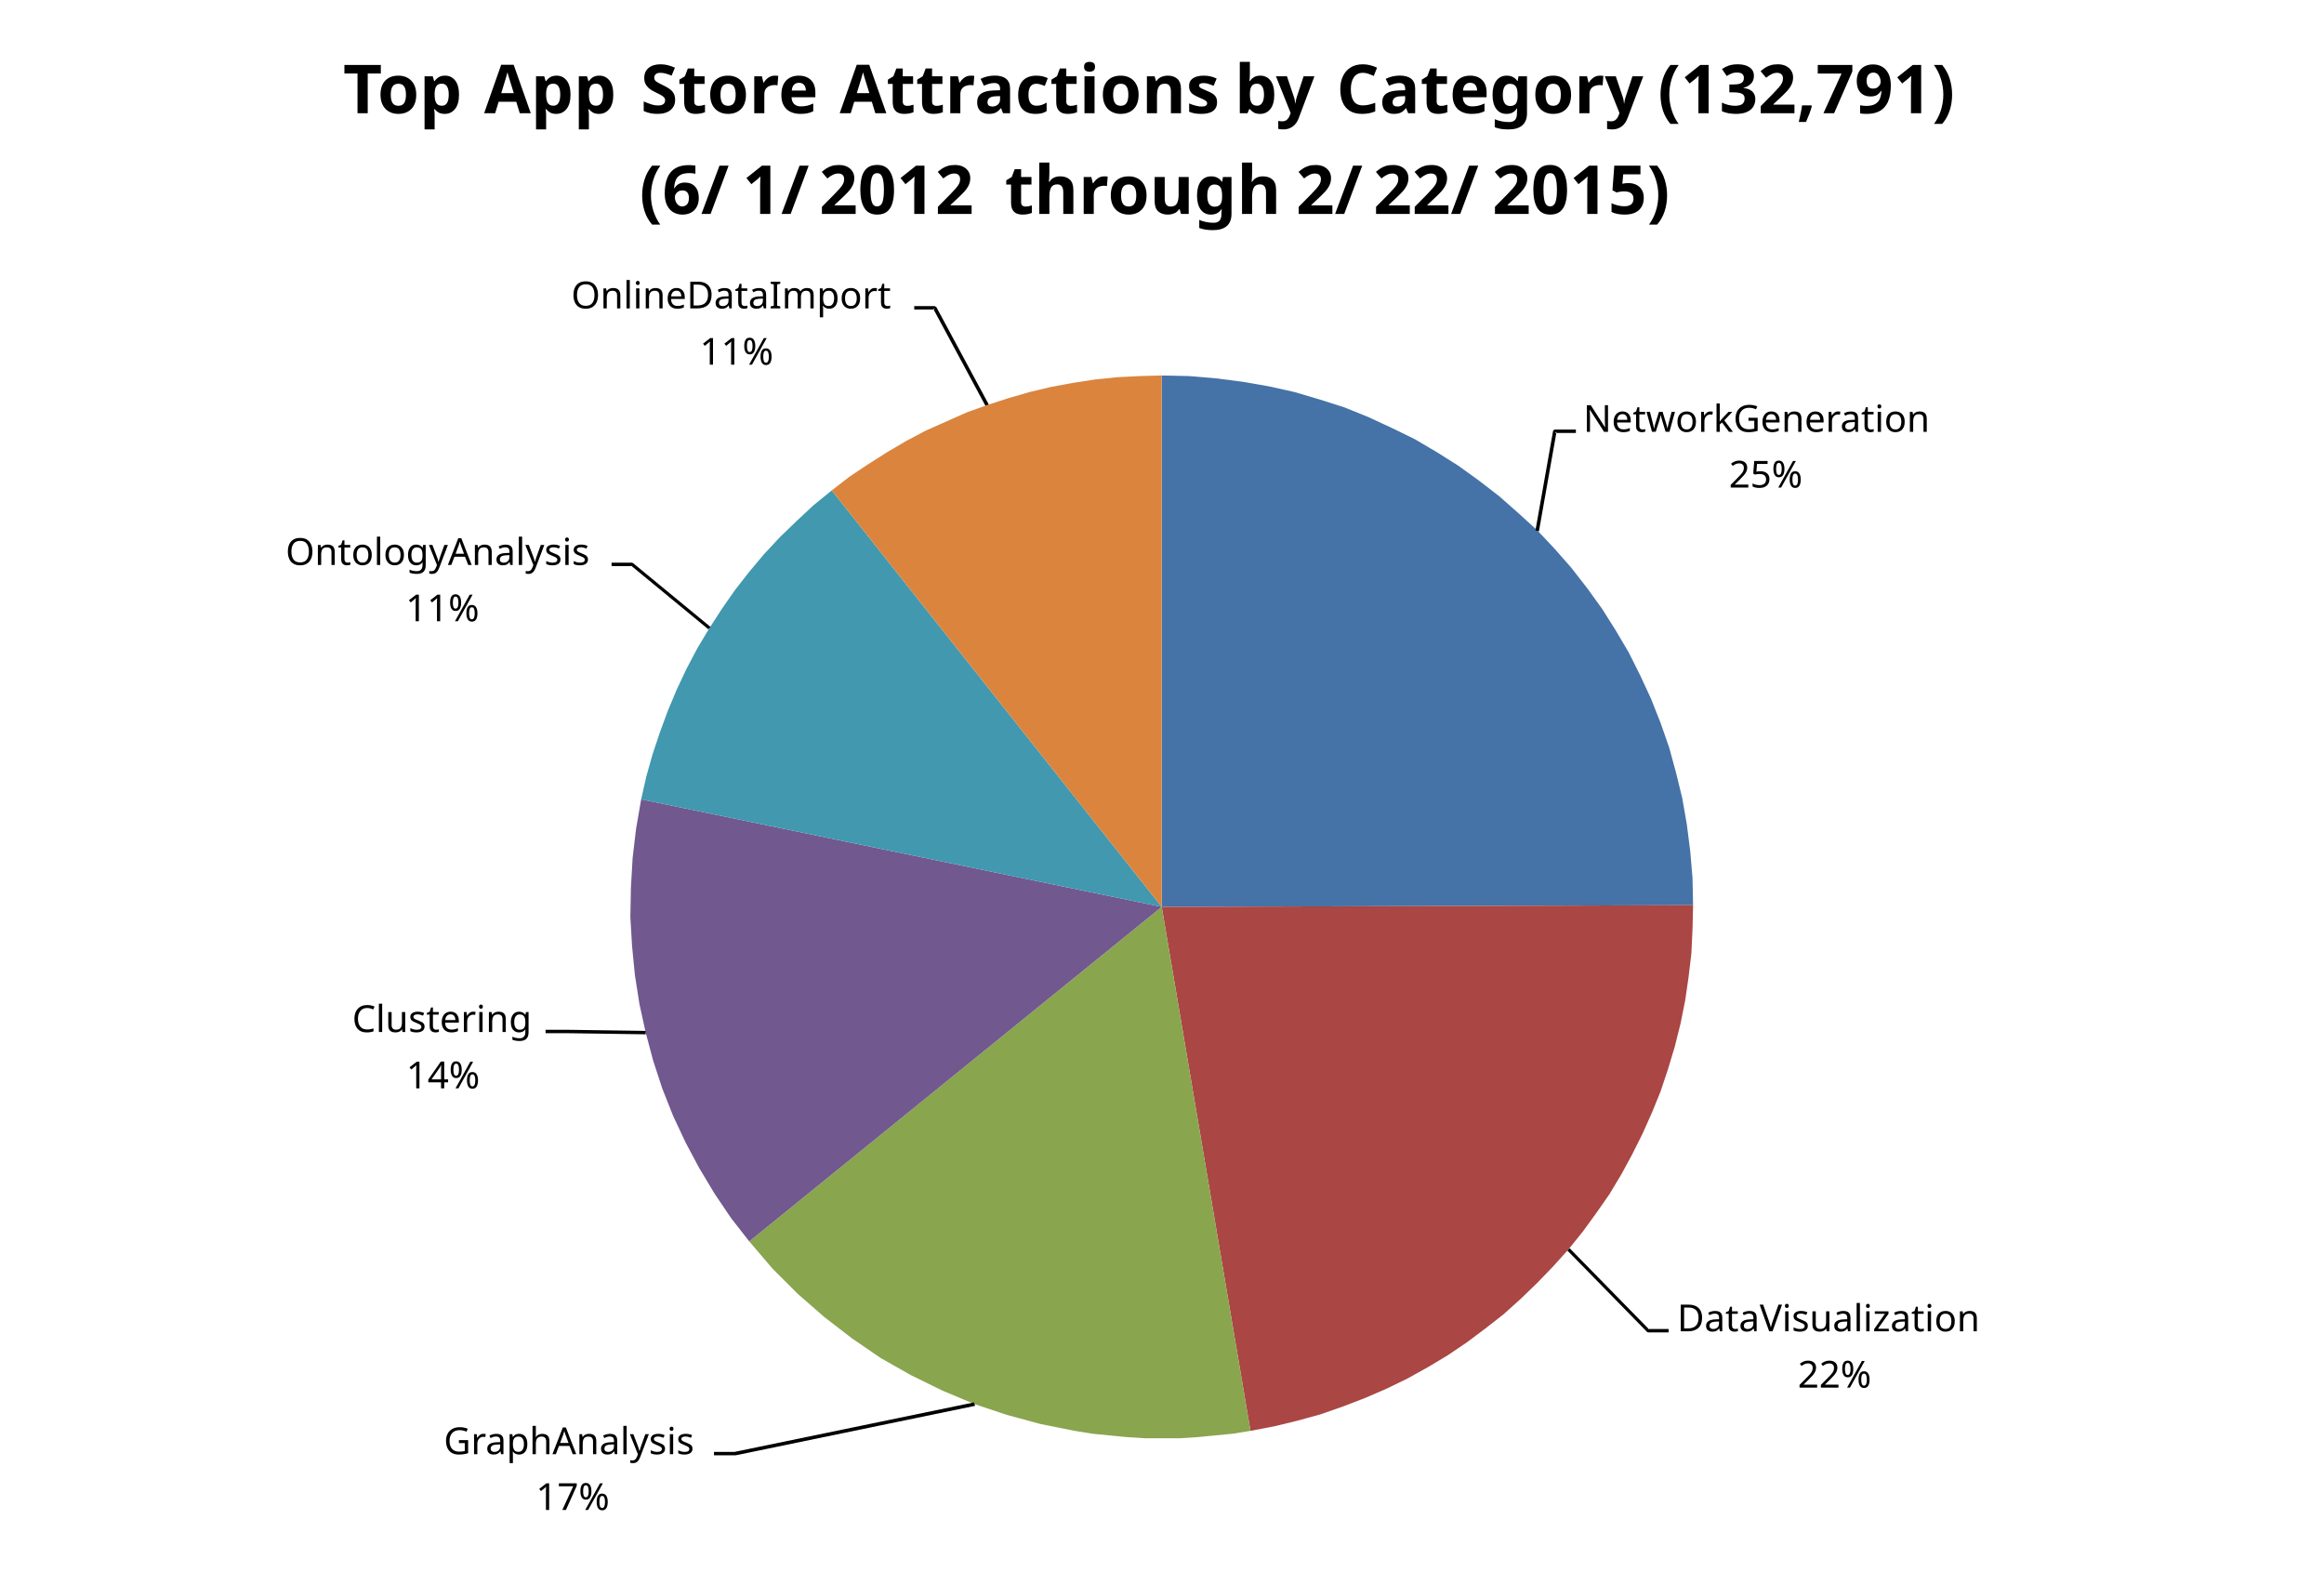
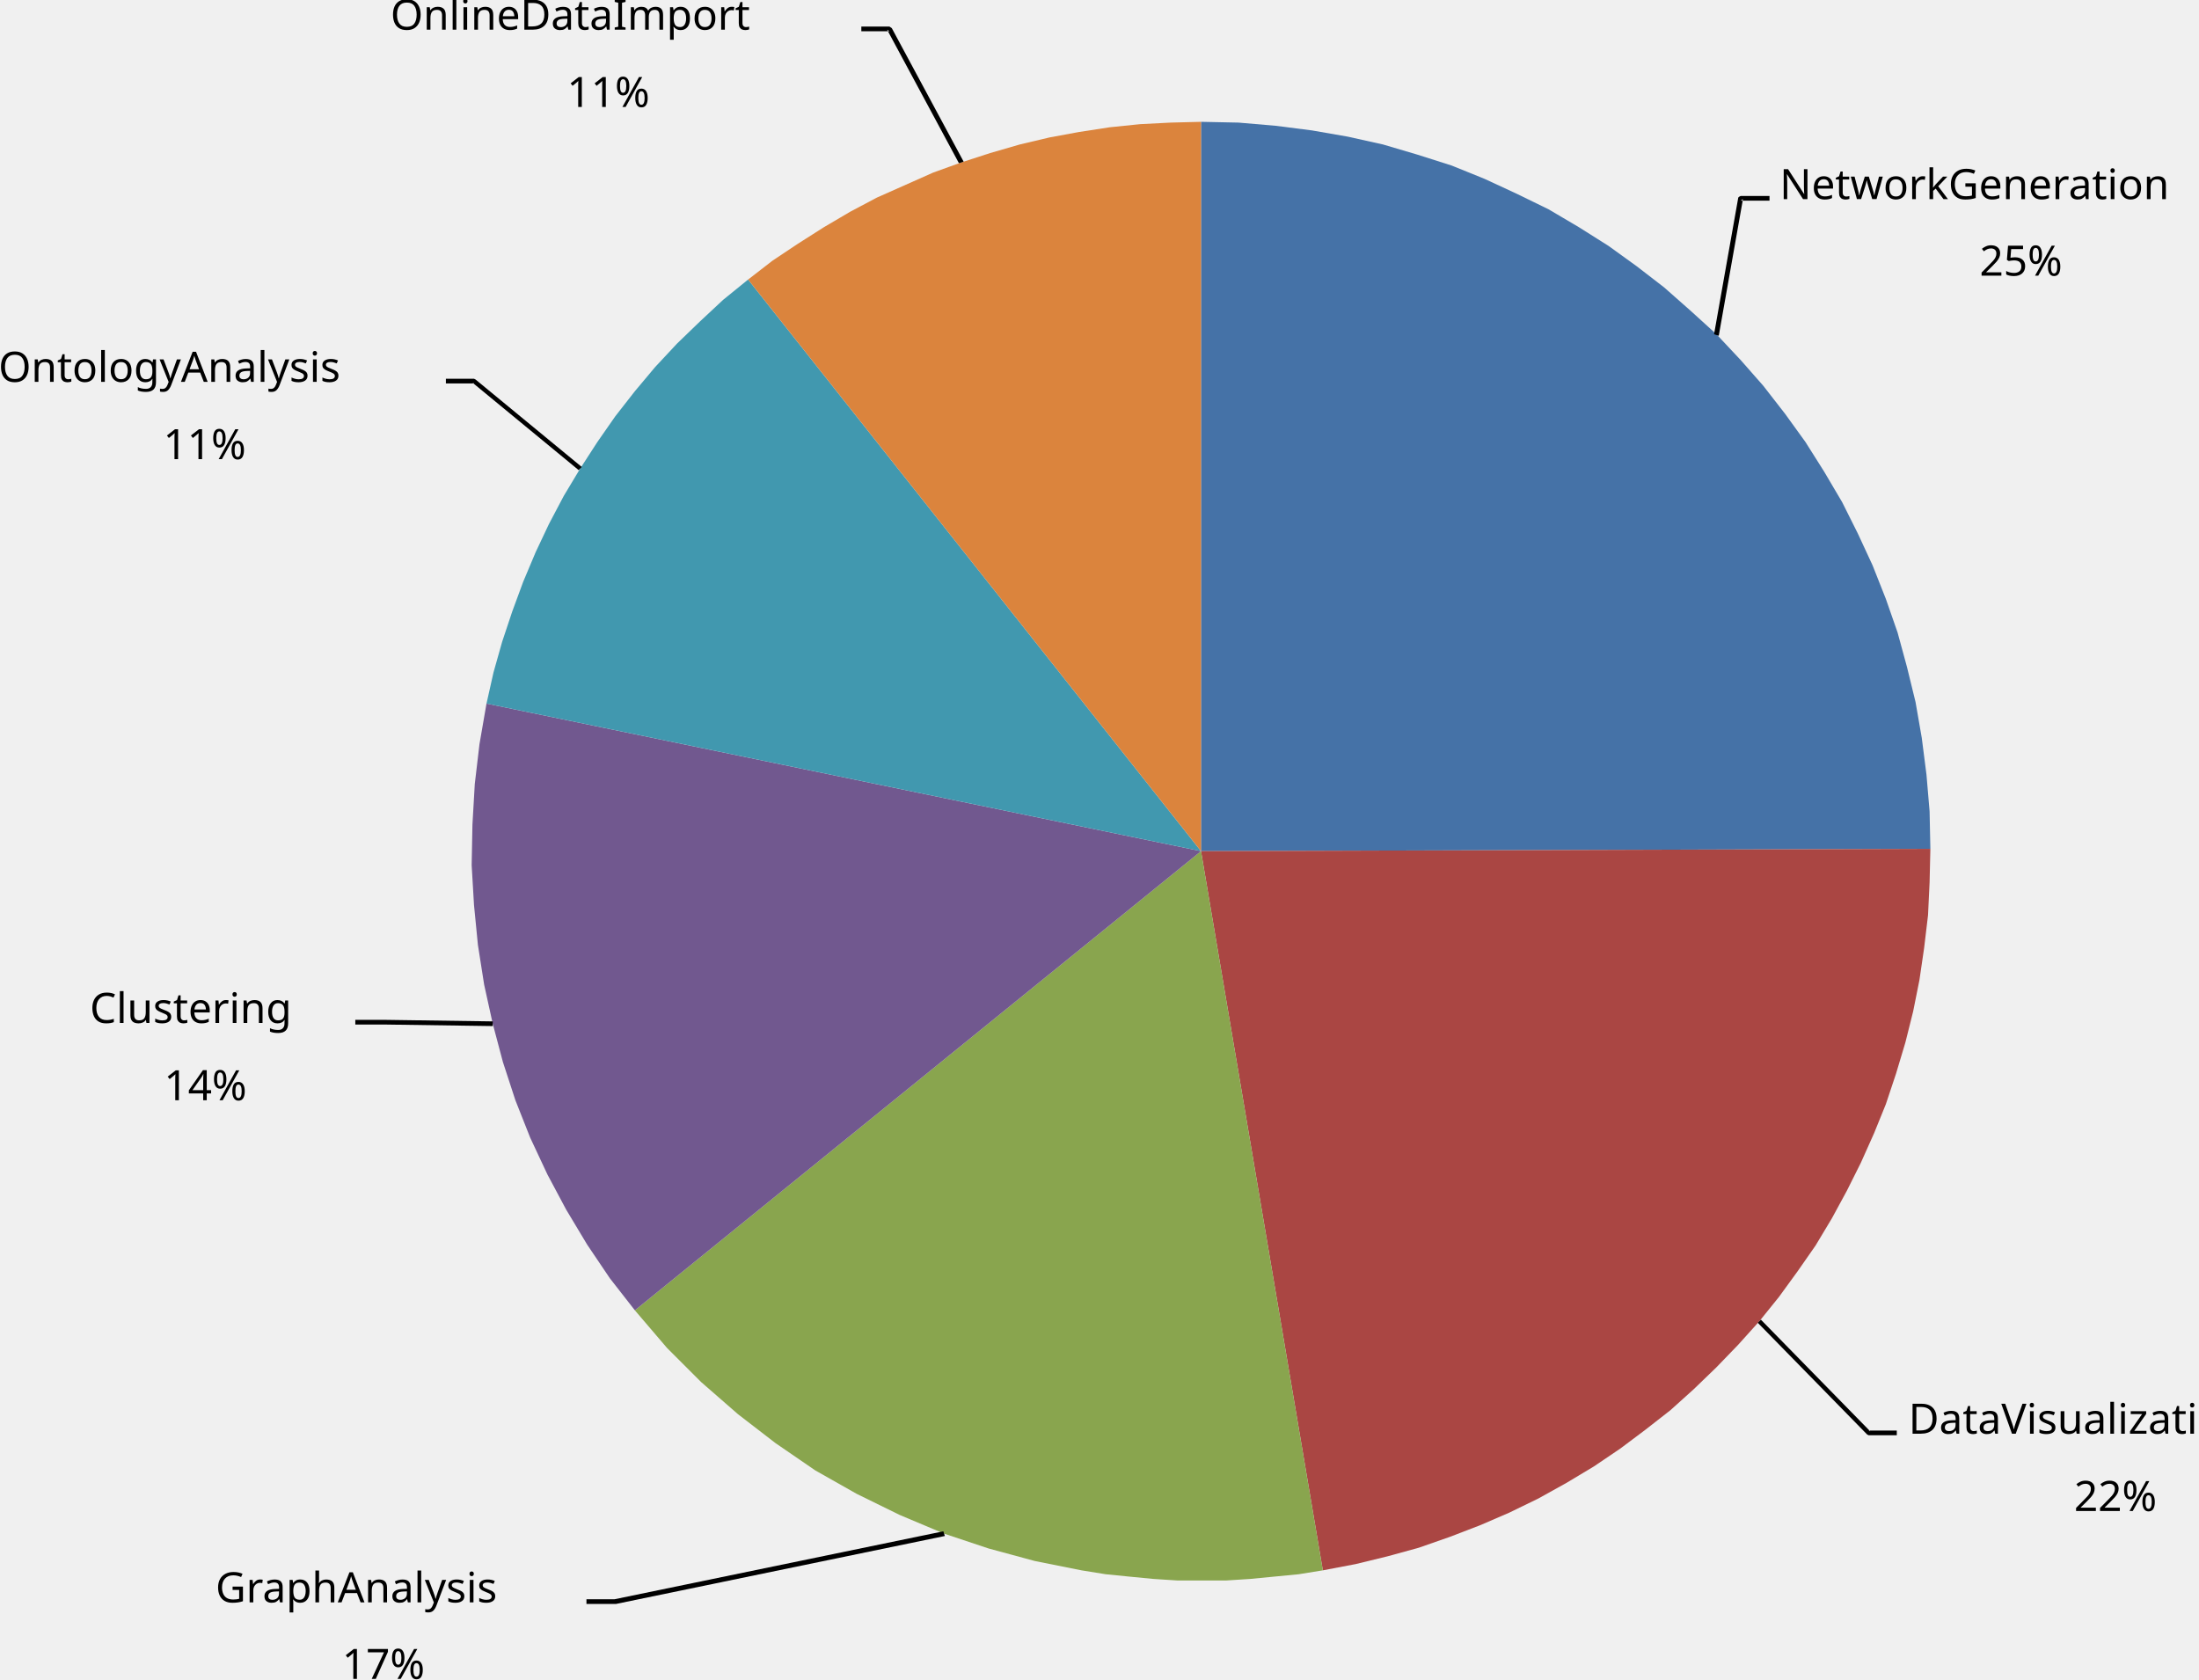
- <svg xmlns="http://www.w3.org/2000/svg" width="4085px" height="2763px" viewBox="0 0 4085 2763" version="1.1">
+ <svg xmlns="http://www.w3.org/2000/svg" width="2816px" height="2151px" viewBox="0 0 2816 2151" version="1.1">
  <defs />
  <g id="Page-1" stroke="none" stroke-width="1" fill="none" fill-rule="evenodd">
-     <g id="App-Store-Top-Downloads-Jun-2012-to-Feb-2015-by-Category.001">
-       <g id="Page_1-Clipped">
-         <g id="Page_1">
-           <rect id="Rectangle-path" fill="#FFFFFF" x="0" y="0" width="4085" height="2763" />
-           <path d="M2042,1594 L2976,1591 L2975,1543 L2971,1496 L2965,1449 L2957,1403 L2946,1358 L2934,1314 L2919,1271 L2902,1228 L2883,1187 L2863,1147 L2840,1108 L2816,1070 L2790,1034 L2762,998 L2733,965 L2702,932 L2669,902 L2635,872 L2600,845 L2564,819 L2526,795 L2487,772 L2446,752 L2405,733 L2363,716 L2319,702 L2275,689 L2230,679 L2184,671 L2137,665 L2090,661 L2042,660 L2042,1594 L2042,1594 Z" id="Shape" fill="#4572A7" />
-           <path d="M2042,1594 L2198,2515 L2240,2507 L2281,2497 L2321,2486 L2361,2472 L2400,2457 L2437,2441 L2474,2423 L2510,2403 L2545,2382 L2579,2359 L2611,2335 L2643,2310 L2673,2283 L2702,2255 L2730,2226 L2757,2196 L2782,2165 L2806,2132 L2829,2099 L2850,2064 L2869,2029 L2887,1993 L2904,1955 L2919,1918 L2932,1879 L2944,1839 L2954,1799 L2962,1759 L2968,1718 L2973,1676 L2975,1634 L2976,1591 L2042,1594 L2042,1594 Z" id="Shape" fill="#AA4643" />
-           <path d="M2042,1594 L1317,2182 L1358,2230 L1402,2274 L1449,2315 L1497,2352 L1548,2387 L1601,2417 L1656,2444 L1713,2468 L1770,2487 L1829,2503 L1889,2515 L1920,2520 L1950,2523 L1981,2526 L2012,2528 L2074,2528 L2105,2526 L2167,2520 L2198,2515 L2042,1594 L2042,1594 Z" id="Shape" fill="#89A54E" />
-           <path d="M2042,1594 L1127,1405 L1118,1457 L1112,1508 L1109,1560 L1108,1612 L1111,1663 L1116,1714 L1124,1765 L1135,1815 L1148,1864 L1164,1913 L1183,1961 L1205,2008 L1229,2053 L1256,2098 L1285,2141 L1317,2182 L2042,1594 L2042,1594 Z" id="Shape" fill="#71588F" />
-           <path d="M2042,1594 L1462,862 L1430,888 L1400,916 L1371,944 L1343,974 L1317,1005 L1292,1037 L1269,1070 L1247,1104 L1226,1139 L1207,1175 L1190,1211 L1174,1249 L1160,1287 L1147,1326 L1136,1365 L1127,1405 L2042,1594 L2042,1594 Z" id="Shape" fill="#4198AF" />
-           <path d="M2042,1594 L2042,660 L2003,661 L1964,663 L1925,667 L1886,673 L1848,680 L1810,689 L1772,700 L1735,712 L1699,725 L1627,757 L1593,775 L1559,795 L1526,816 L1493,838 L1462,862 L2042,1594 L2042,1594 Z" id="Shape" fill="#DB843D" />
-           <path d="M1714,2471 L1293,2558 L1255,2558 L1255,2552 L1292,2552 L1291,2552 L1712,2465 L1714,2471 L1714,2471 Z M2759,2194 L2899,2337 L2897,2336 L2933,2336 L2933,2342 L2897,2342 L2895,2341 L2755,2198 L2759,2194 L2759,2194 Z M1732,713 L1640,542 L1643,544 L1607,544 L1607,538 L1643,538 L1646,540 L1738,711 L1732,713 L1732,713 Z M1245,1106 L1109,994 L1111,995 L1075,995 L1075,989 L1111,989 L1113,990 L1249,1102 L1245,1106 L1245,1106 Z M2699,932 L2730,757 L2731,756 L2733,755 L2770,755 L2770,761 L2733,761 L2736,759 L2705,934 L2699,932 L2699,932 Z M1135,1818 L995,1816 L959,1816 L959,1810 L995,1810 L1135,1812 L1135,1818 L1135,1818 Z" id="Shape" fill="#000000" />
-           <text id="NetworkGeneration" fill="#000000" font-family="Calibri" font-size="65.536" font-weight="normal">
-             <tspan x="2783" y="759">NetworkGeneration</tspan>
-           </text>
-           <text id="25%" fill="#000000" font-family="Calibri" font-size="65.536" font-weight="normal">
-             <tspan x="3039" y="857">25%</tspan>
-           </text>
-           <text id="DataVisualization" fill="#000000" font-family="Calibri" font-size="65.536" font-weight="normal">
-             <tspan x="2948" y="2340">DataVisualization</tspan>
-           </text>
-           <text id="22%" fill="#000000" font-family="Calibri" font-size="65.536" font-weight="normal">
-             <tspan x="3160" y="2439">22%</tspan>
-           </text>
-           <text id="GraphAnalysis" fill="#000000" font-family="Calibri" font-size="65.536" font-weight="normal">
-             <tspan x="780" y="2556">GraphAnalysis</tspan>
-           </text>
-           <text id="17%" fill="#000000" font-family="Calibri" font-size="65.536" font-weight="normal">
-             <tspan x="942" y="2654">17%</tspan>
-           </text>
-           <text id="Clustering" fill="#000000" font-family="Calibri" font-size="65.536" font-weight="normal">
-             <tspan x="619" y="1814">Clustering</tspan>
-           </text>
-           <text id="14%" fill="#000000" font-family="Calibri" font-size="65.536" font-weight="normal">
-             <tspan x="714" y="1913">14%</tspan>
-           </text>
-           <text id="OntologyAnalysis" fill="#000000" font-family="Calibri" font-size="65.536" font-weight="normal">
-             <tspan x="502" y="993">OntologyAnalysis</tspan>
-           </text>
-           <text id="11%" fill="#000000" font-family="Calibri" font-size="65.536" font-weight="normal">
-             <tspan x="713" y="1092">11%</tspan>
-           </text>
-           <text id="OnlineDataImport" fill="#000000" font-family="Calibri" font-size="65.536" font-weight="normal">
-             <tspan x="1004" y="542">OnlineDataImport</tspan>
-           </text>
-           <text id="11%" fill="#000000" font-family="Calibri" font-size="65.536" font-weight="normal">
-             <tspan x="1230" y="641">11%</tspan>
-           </text>
-           <text id="Top" fill="#000000" font-family="Calibri" font-size="118.784" font-weight="bold">
-             <tspan x="603" y="199">Top</tspan>
-           </text>
-           <text id="App" fill="#000000" font-family="Calibri" font-size="118.784" font-weight="bold">
-             <tspan x="851" y="199">App</tspan>
-           </text>
-           <text id="Store" fill="#000000" font-family="Calibri" font-size="118.784" font-weight="bold">
-             <tspan x="1126" y="199">Store</tspan>
-           </text>
-           <text id="Attractions" fill="#000000" font-family="Calibri" font-size="118.784" font-weight="bold">
-             <tspan x="1476" y="199">Attractions</tspan>
-           </text>
-           <text id="by" fill="#000000" font-family="Calibri" font-size="118.784" font-weight="bold">
-             <tspan x="2170" y="199">by</tspan>
-           </text>
-           <text id="Category" fill="#000000" font-family="Calibri" font-size="118.784" font-weight="bold">
-             <tspan x="2349" y="199">Category</tspan>
-           </text>
-           <text id="(132,791)" fill="#000000" font-family="Calibri" font-size="118.784" font-weight="bold">
-             <tspan x="2914" y="199">(132,791)</tspan>
-           </text>
-           <text id="(6/" fill="#000000" font-family="Calibri" font-size="118.784" font-weight="bold">
-             <tspan x="1124" y="376">(6/</tspan>
-           </text>
-           <text id="1/" fill="#000000" font-family="Calibri" font-size="118.784" font-weight="bold">
-             <tspan x="1305" y="376">1/</tspan>
-           </text>
-           <text id="2012" fill="#000000" font-family="Calibri" font-size="118.784" font-weight="bold">
-             <tspan x="1440" y="376">2012</tspan>
-           </text>
-           <text id="through" fill="#000000" font-family="Calibri" font-size="118.784" font-weight="bold">
-             <tspan x="1766" y="376">through</tspan>
-           </text>
-           <text id="2/" fill="#000000" font-family="Calibri" font-size="118.784" font-weight="bold">
-             <tspan x="2278" y="376">2/</tspan>
-           </text>
-           <text id="22/" fill="#000000" font-family="Calibri" font-size="118.784" font-weight="bold">
-             <tspan x="2414" y="376">22/</tspan>
-           </text>
-           <text id="2015)" fill="#000000" font-family="Calibri" font-size="118.784" font-weight="bold">
-             <tspan x="2623" y="376">2015)</tspan>
-           </text>
+     <g id="app_store_top_downloads" transform="translate(-2, -13)">
+       <g id="Page-1">
+         <g id="App-Store-Top-Downloads-Jun-2012-to-Feb-2015-by-Category.001">
+           <g id="Page_1-Clipped">
+             <g id="Page_1">
+               <path d="M1540,1103 L2474,1100 L2473,1052 L2469,1005 L2463,958 L2455,912 L2444,867 L2432,823 L2417,780 L2400,737 L2381,696 L2361,656 L2338,617 L2314,579 L2288,543 L2260,507 L2231,474 L2200,441 L2167,411 L2133,381 L2098,354 L2062,328 L2024,304 L1985,281 L1944,261 L1903,242 L1861,225 L1817,211 L1773,198 L1728,188 L1682,180 L1635,174 L1588,170 L1540,169 L1540,1103 L1540,1103 Z" id="Shape" fill="#4572A7" />
+               <path d="M1540,1103 L1696,2024 L1738,2016 L1779,2006 L1819,1995 L1859,1981 L1898,1966 L1935,1950 L1972,1932 L2008,1912 L2043,1891 L2077,1868 L2109,1844 L2141,1819 L2171,1792 L2200,1764 L2228,1735 L2255,1705 L2280,1674 L2304,1641 L2327,1608 L2348,1573 L2367,1538 L2385,1502 L2402,1464 L2417,1427 L2430,1388 L2442,1348 L2452,1308 L2460,1268 L2466,1227 L2471,1185 L2473,1143 L2474,1100 L1540,1103 L1540,1103 Z" id="Shape" fill="#AA4643" />
+               <path d="M1540,1103 L815,1691 L856,1739 L900,1783 L947,1824 L995,1861 L1046,1896 L1099,1926 L1154,1953 L1211,1977 L1268,1996 L1327,2012 L1387,2024 L1418,2029 L1448,2032 L1479,2035 L1510,2037 L1572,2037 L1603,2035 L1665,2029 L1696,2024 L1540,1103 L1540,1103 Z" id="Shape" fill="#89A54E" />
+               <path d="M1540,1103 L625,914 L616,966 L610,1017 L607,1069 L606,1121 L609,1172 L614,1223 L622,1274 L633,1324 L646,1373 L662,1422 L681,1470 L703,1517 L727,1562 L754,1607 L783,1650 L815,1691 L1540,1103 L1540,1103 Z" id="Shape" fill="#71588F" />
+               <path d="M1540,1103 L960,371 L928,397 L898,425 L869,453 L841,483 L815,514 L790,546 L767,579 L745,613 L724,648 L705,684 L688,720 L672,758 L658,796 L645,835 L634,874 L625,914 L1540,1103 L1540,1103 Z" id="Shape" fill="#4198AF" />
+               <path d="M1540,1103 L1540,169 L1501,170 L1462,172 L1423,176 L1384,182 L1346,189 L1308,198 L1270,209 L1233,221 L1197,234 L1125,266 L1091,284 L1057,304 L1024,325 L991,347 L960,371 L1540,1103 L1540,1103 Z" id="Shape" fill="#DB843D" />
+               <path d="M1212,1980 L791,2067 L753,2067 L753,2061 L790,2061 L789,2061 L1210,1974 L1212,1980 L1212,1980 Z M2257,1703 L2397,1846 L2395,1845 L2431,1845 L2431,1851 L2395,1851 L2393,1850 L2253,1707 L2257,1703 L2257,1703 Z M1230,222 L1138,51 L1141,53 L1105,53 L1105,47 L1141,47 L1144,49 L1236,220 L1230,222 L1230,222 Z M743,615 L607,503 L609,504 L573,504 L573,498 L609,498 L611,499 L747,611 L743,615 L743,615 Z M2197,441 L2228,266 L2229,265 L2231,264 L2268,264 L2268,270 L2231,270 L2234,268 L2203,443 L2197,441 L2197,441 Z M633,1327 L493,1325 L457,1325 L457,1319 L493,1319 L633,1321 L633,1327 L633,1327 Z" id="Shape" fill="#000000" />
+               <text id="NetworkGeneration" fill="#000000" font-family="Calibri" font-size="53.687" font-weight="normal">
+                 <tspan x="2281" y="268">NetworkGeneration</tspan>
+               </text>
+               <text id="25%" fill="#000000" font-family="Calibri" font-size="53.687" font-weight="normal">
+                 <tspan x="2537" y="366">25%</tspan>
+               </text>
+               <text id="DataVisualization" fill="#000000" font-family="Calibri" font-size="53.687" font-weight="normal">
+                 <tspan x="2446" y="1849">DataVisualization</tspan>
+               </text>
+               <text id="22%" fill="#000000" font-family="Calibri" font-size="53.687" font-weight="normal">
+                 <tspan x="2658" y="1948">22%</tspan>
+               </text>
+               <text id="GraphAnalysis" fill="#000000" font-family="Calibri" font-size="53.687" font-weight="normal">
+                 <tspan x="278" y="2065">GraphAnalysis</tspan>
+               </text>
+               <text id="17%" fill="#000000" font-family="Calibri" font-size="53.687" font-weight="normal">
+                 <tspan x="440" y="2163">17%</tspan>
+               </text>
+               <text id="Clustering" fill="#000000" font-family="Calibri" font-size="53.687" font-weight="normal">
+                 <tspan x="117" y="1323">Clustering</tspan>
+               </text>
+               <text id="14%" fill="#000000" font-family="Calibri" font-size="53.687" font-weight="normal">
+                 <tspan x="212" y="1422">14%</tspan>
+               </text>
+               <text id="OntologyAnalysis" fill="#000000" font-family="Calibri" font-size="53.687" font-weight="normal">
+                 <tspan x="0" y="502">OntologyAnalysis</tspan>
+               </text>
+               <text id="11%" fill="#000000" font-family="Calibri" font-size="53.687" font-weight="normal">
+                 <tspan x="211" y="601">11%</tspan>
+               </text>
+               <text id="OnlineDataImport" fill="#000000" font-family="Calibri" font-size="53.687" font-weight="normal">
+                 <tspan x="502" y="51">OnlineDataImport</tspan>
+               </text>
+               <text id="11%" fill="#000000" font-family="Calibri" font-size="53.687" font-weight="normal">
+                 <tspan x="728" y="150">11%</tspan>
+               </text>
+             </g>
+           </g>
        </g>
      </g>
    </g>
  </g>
</svg>
